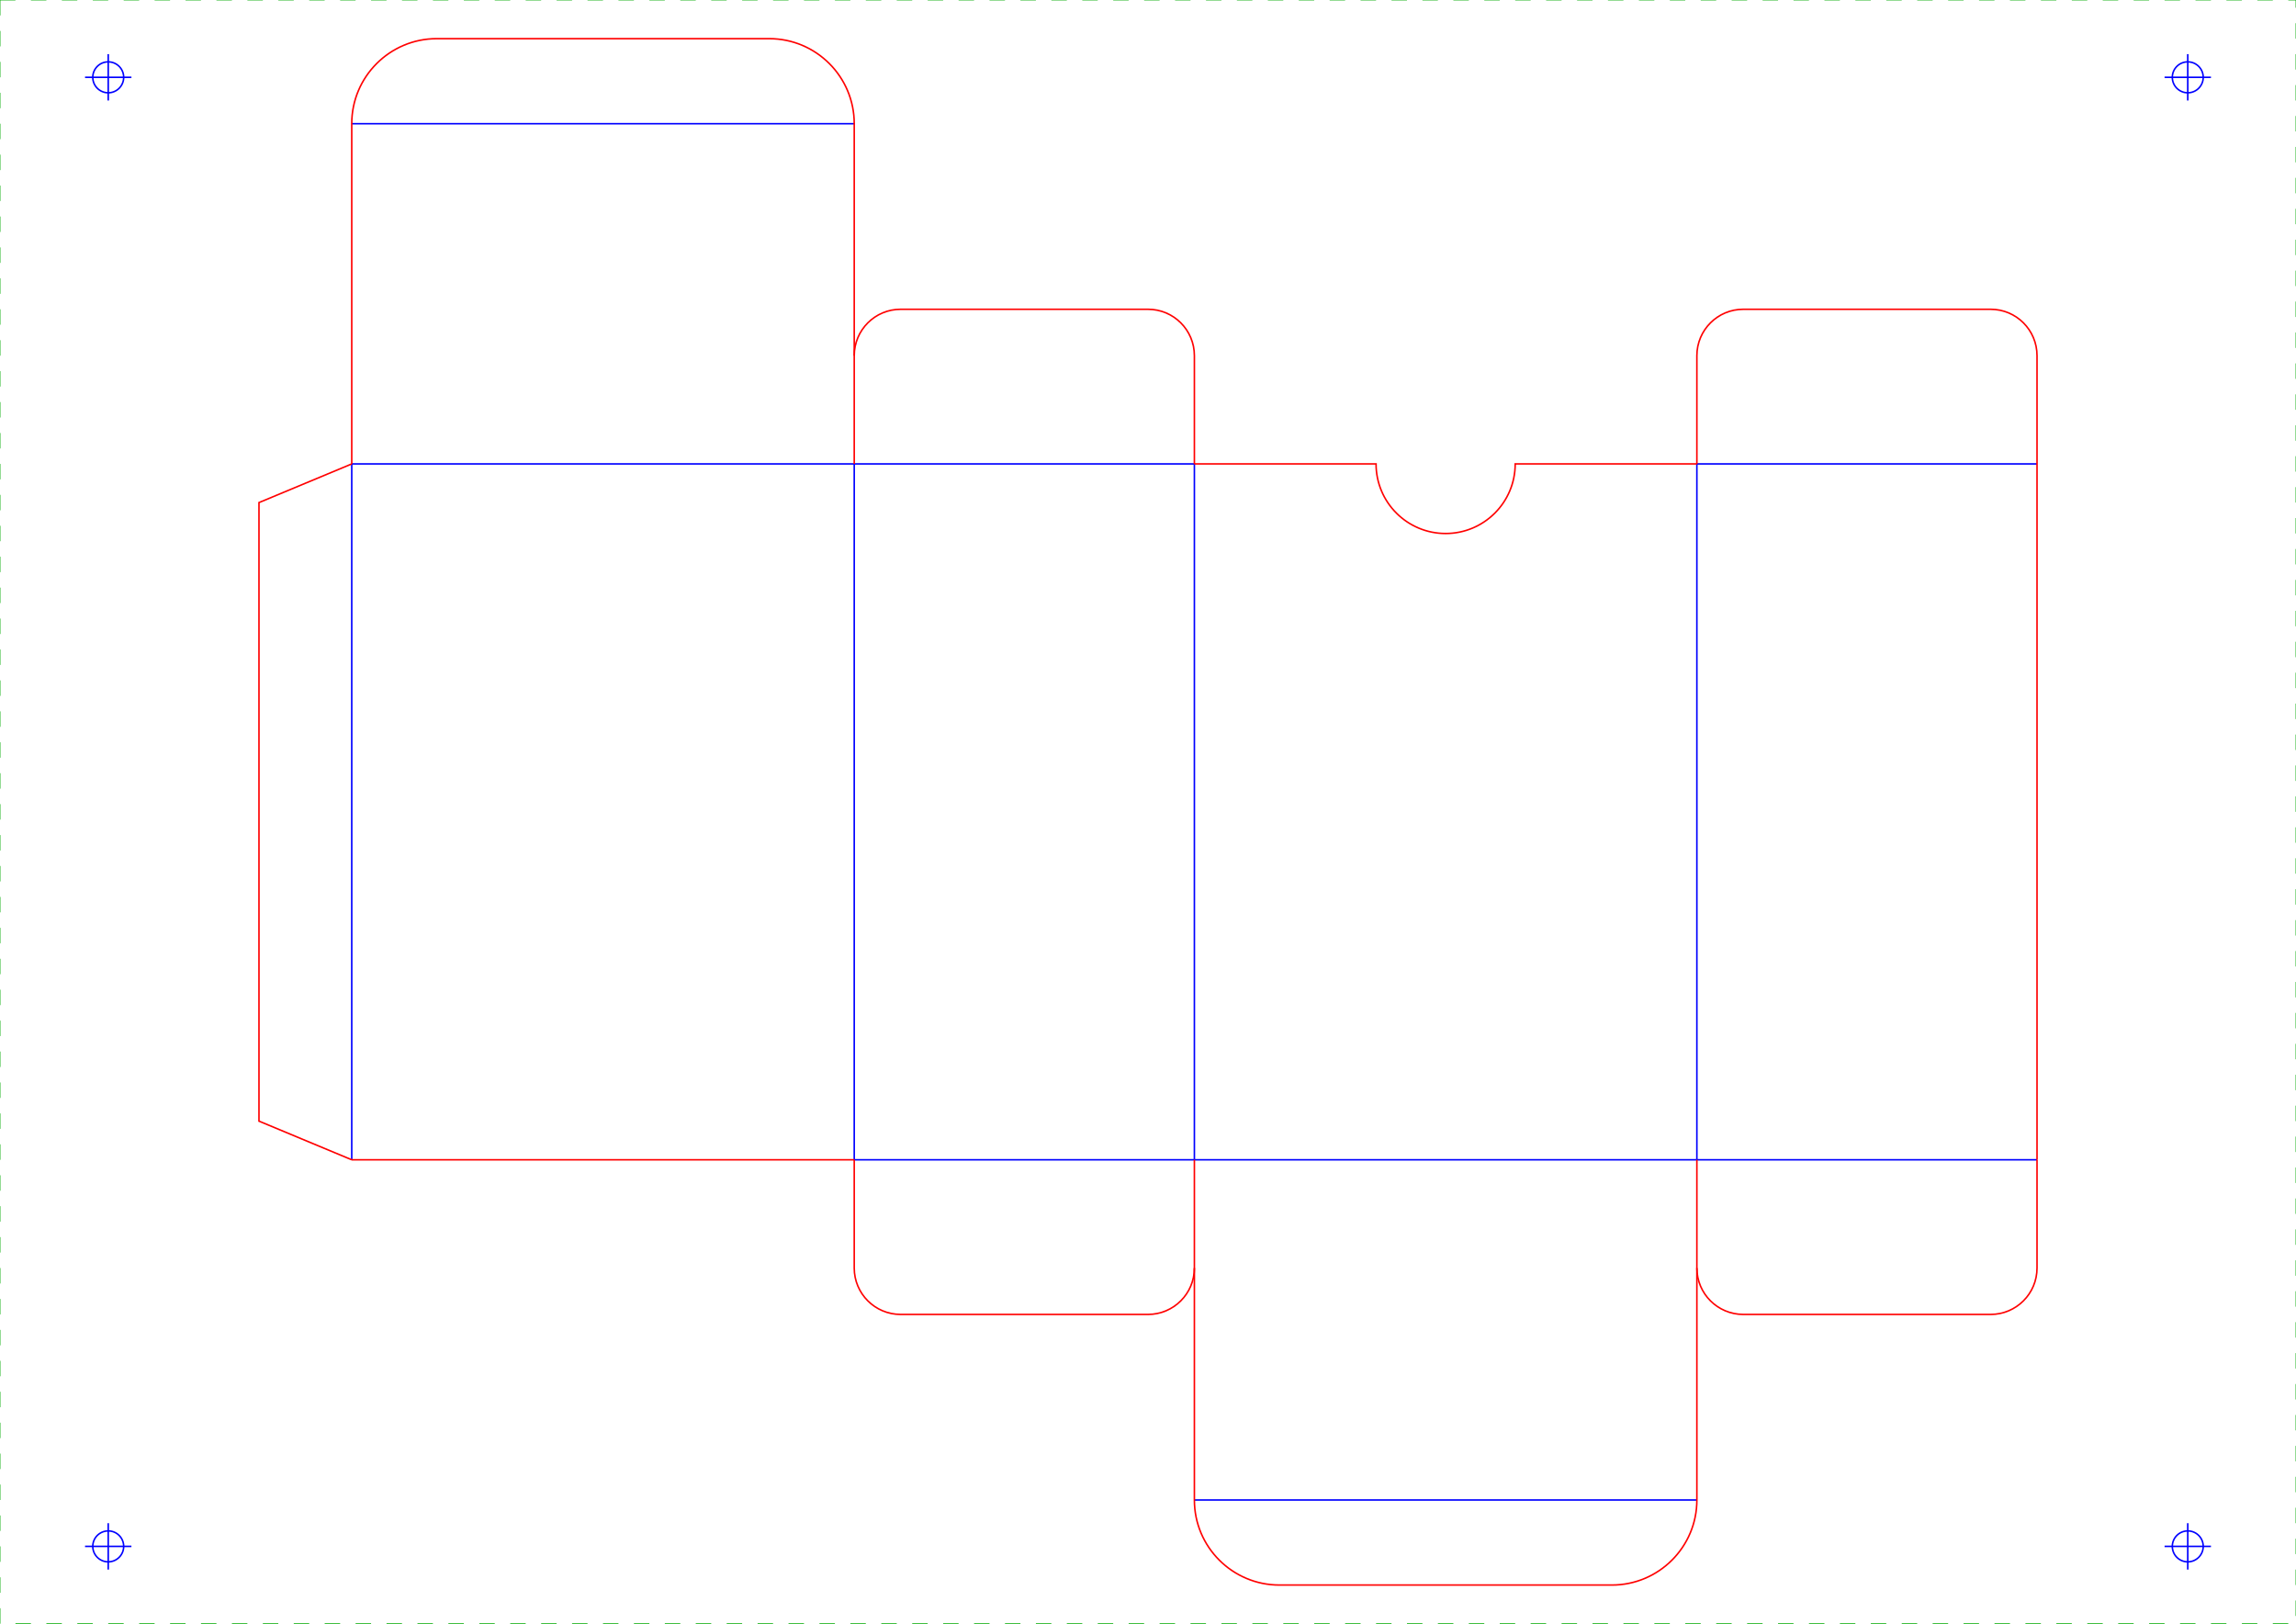
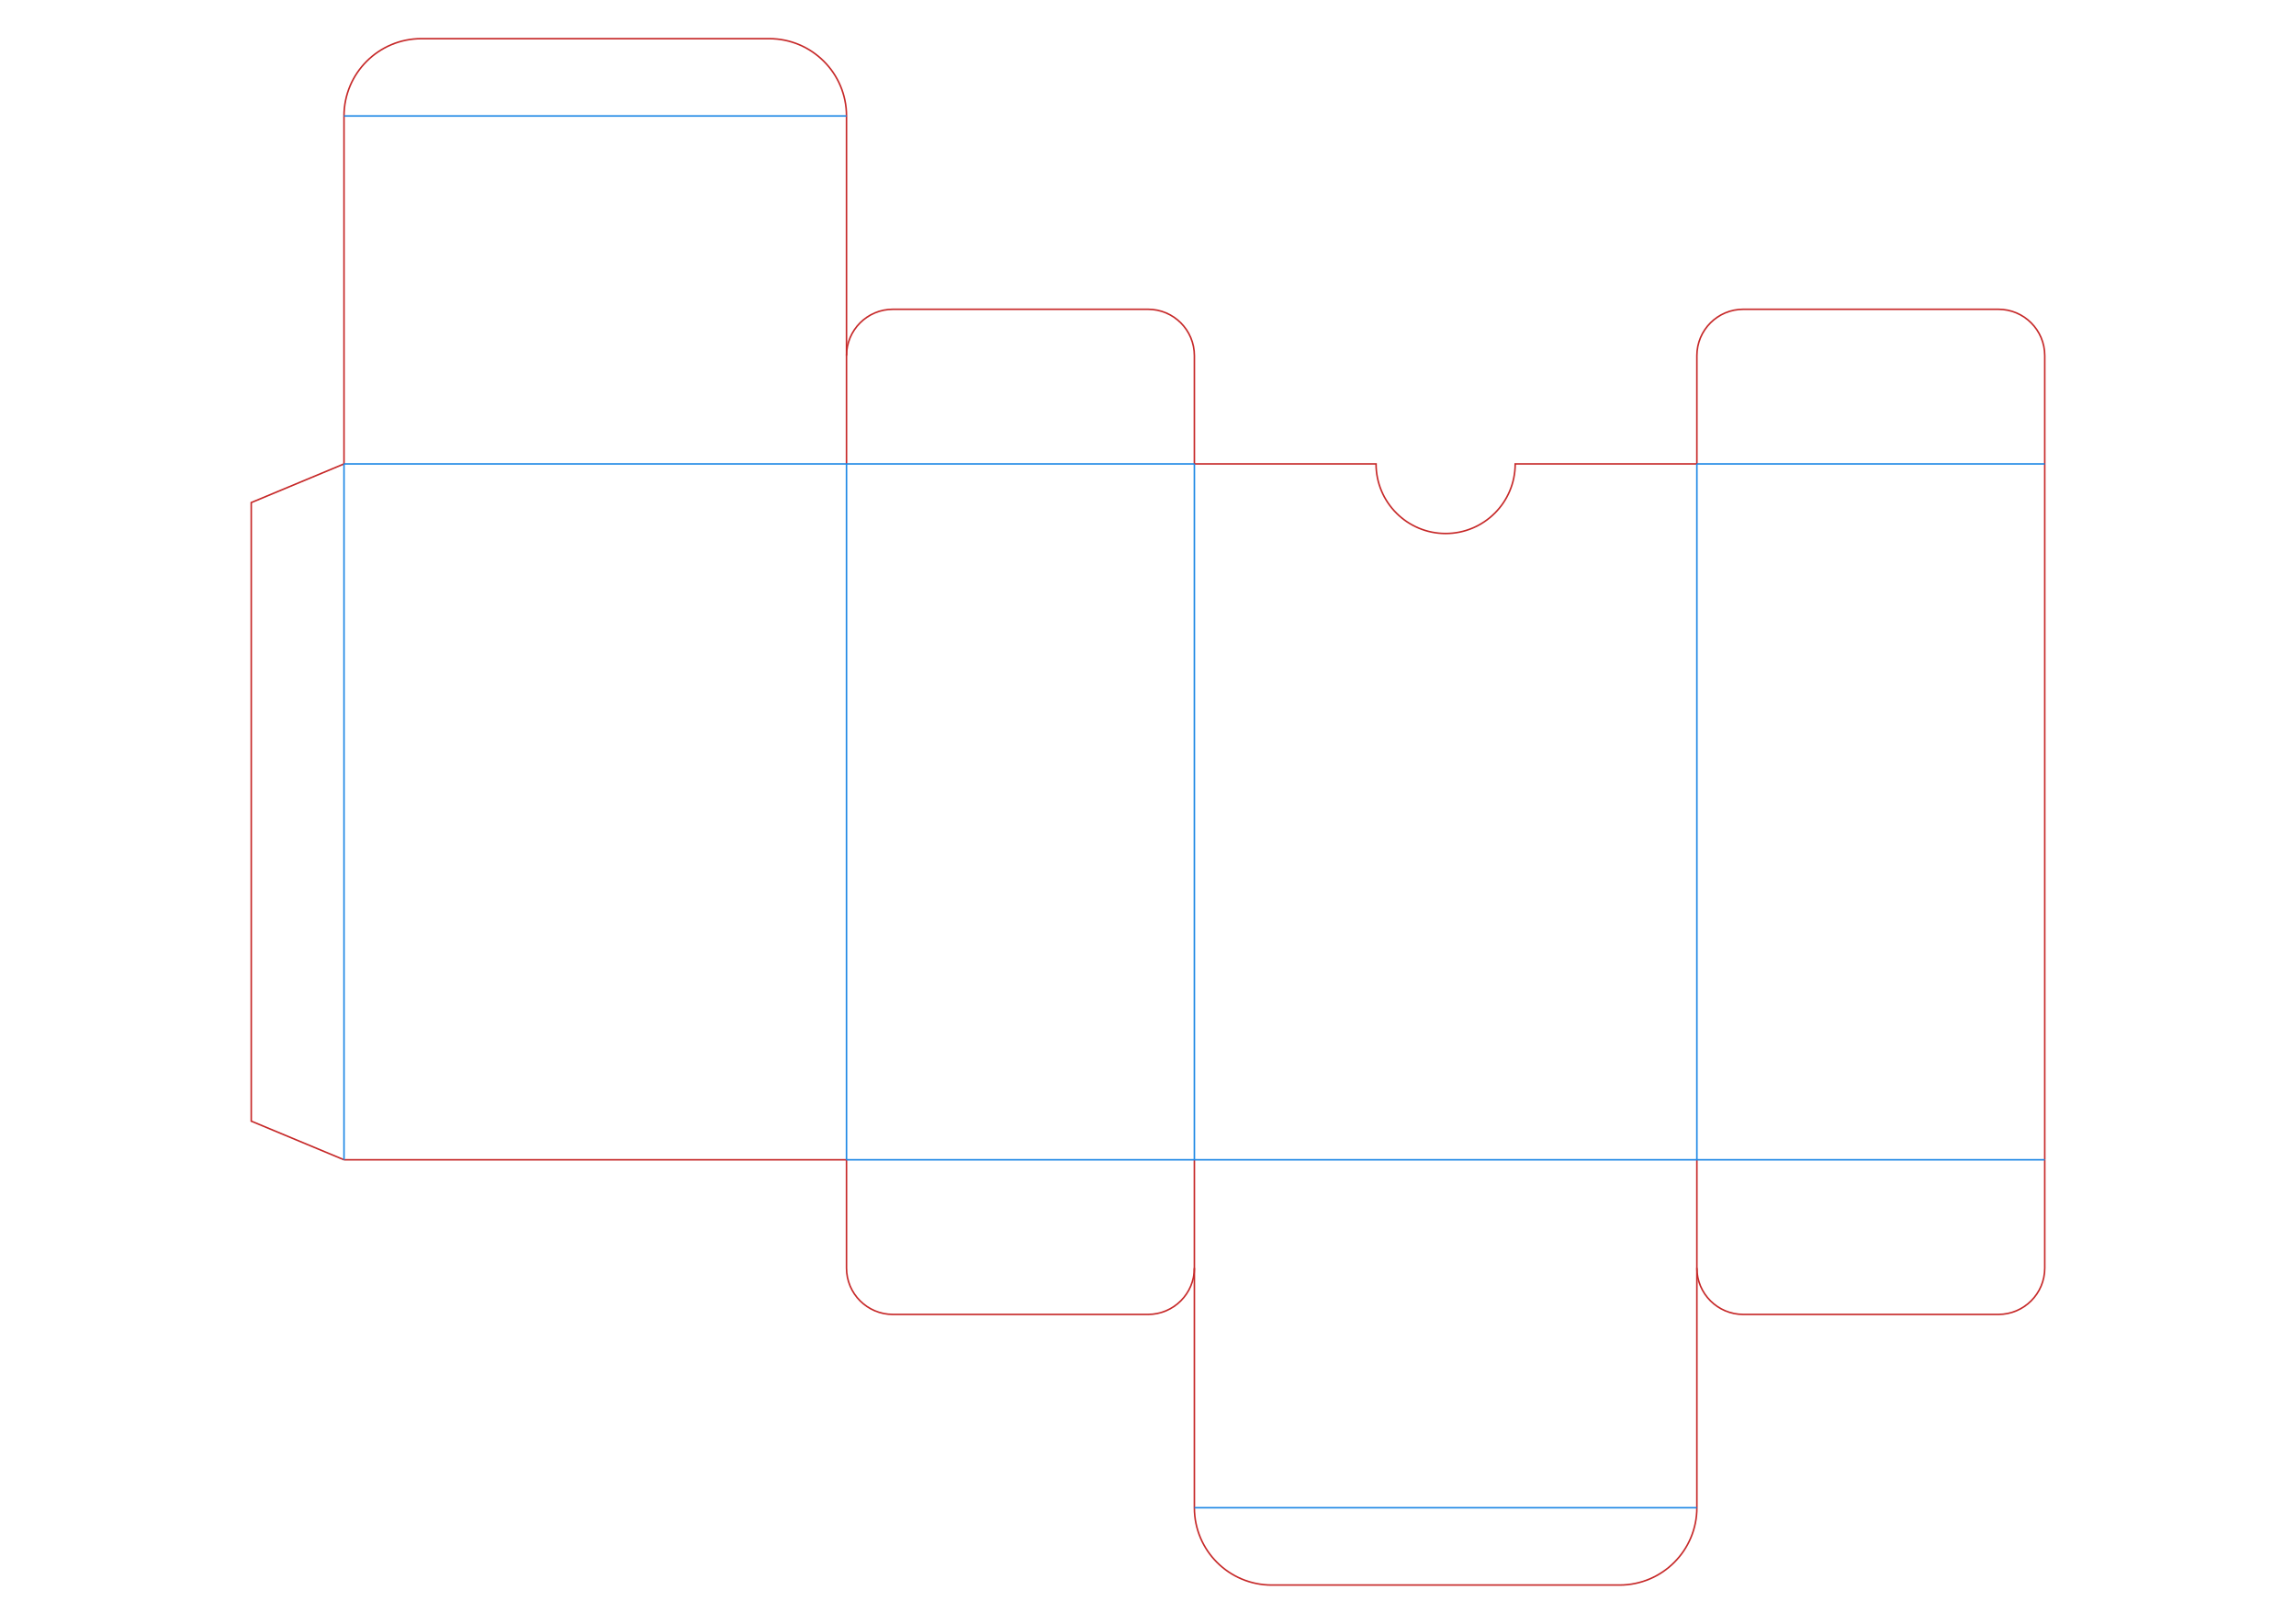
<svg xmlns="http://www.w3.org/2000/svg" width="297mm" height="210mm" viewBox="0 0 297 210">
-   <rect id="A4_riferimento" x="0" y="0" width="297" height="210" fill="none" stroke="#00AA00" stroke-width="0.1" stroke-dasharray="2 2" />
-   <g id="MARK" fill="none" stroke="#0000FF" stroke-width="0.2">
-     <path d="M 12 10 A 2 2 0 1 0 16 10 A 2 2 0 1 0 12 10 Z" />
-     <path d="M 281 10 A 2 2 0 1 0 285 10 A 2 2 0 1 0 281 10 Z" />
-     <path d="M 12 200 A 2 2 0 1 0 16 200 A 2 2 0 1 0 12 200 Z" />
-     <path d="M 281 200 A 2 2 0 1 0 285 200 A 2 2 0 1 0 281 200 Z" />
-     <path d="M 11 10 H 17 M 14 7 V 13" />
-     <path d="M 280 10 H 286 M 283 7 V 13" />
-     <path d="M 11 200 H 17 M 14 197 V 203" />
-     <path d="M 280 200 H 286 M 283 197 V 203" />
-     <path d="M 45.5 60.0 L 45.5 150.0" />
-     <path d="M 110.5 60.0 L 110.5 150.0" />
-     <path d="M 154.5 60.0 L 154.5 150.0" />
-     <path d="M 219.5 60.0 L 219.5 150.0" />
-     <path d="M 45.5 60.0 L 110.5 60.0" />
-     <path d="M 45.5 16.0 L 110.5 16.0" />
-     <path d="M 154.5 150.0 L 219.5 150.0" />
-     <path d="M 154.5 194.0 L 219.5 194.0" />
-     <path d="M 110.5 60.0 L 154.5 60.0" />
-     <path d="M 110.5 150.0 L 154.5 150.0" />
-     <path d="M 219.5 60.0 L 263.5 60.0" />
-     <path d="M 219.5 150.0 L 263.5 150.0" />
+   <g id="CUT">
+     <path d="M 44.5 60.0 L 32.5 65.0 L 32.5 145.0 L 44.5 150.0" fill="none" stroke="#c62828" stroke-width="0.2" />
+     <path d="M 44.5 150.0 L 109.5 150.0" fill="none" stroke="#c62828" stroke-width="0.2" />
+     <path d="M 44.5 60.0 L 44.5 15.0 A 10.0 10.0 0 0 1 54.50 5.00 L 99.50 5.00 A 10.0 10.0 0 0 1 109.50 15.00 L 109.5 60.0" fill="none" stroke="#c62828" stroke-width="0.2" />
+     <path d="M 109.5 46.00 A 6 6 0 0 1 115.50 40.0 L 148.50 40.0 A 6 6 0 0 1 154.5 46.00 L 154.5 60.0" fill="none" stroke="#c62828" stroke-width="0.2" />
+     <path d="M 154.5 60.0 L 178.0 60.0 A 9 9 0 0 0 196.0 60.0 L 219.5 60.0" fill="none" stroke="#c62828" stroke-width="0.2" />
+     <path d="M 219.5 60.0 L 219.5 46.00 A 6 6 0 0 1 225.50 40.0 L 258.50 40.0 A 6 6 0 0 1 264.5 46.00 L 264.5 60.0 L 264.5 150.0" fill="none" stroke="#c62828" stroke-width="0.2" />
+     <path d="M 264.5 150.0 L 264.5 164.00 A 6 6 0 0 1 258.50 170.0 L 225.50 170.0 A 6 6 0 0 1 219.5 164.00" fill="none" stroke="#c62828" stroke-width="0.2" />
+     <path d="M 219.5 150.0 L 219.5 195.0 A 10.0 10.0 0 0 1 209.50 205.00 L 164.50 205.00 A 10.0 10.0 0 0 1 154.50 195.00 L 154.5 150.0" fill="none" stroke="#c62828" stroke-width="0.2" />
+     <path d="M 154.5 164.00 A 6 6 0 0 1 148.50 170.0 L 115.50 170.0 A 6 6 0 0 1 109.5 164.00 L 109.5 150.0" fill="none" stroke="#c62828" stroke-width="0.2" />
  </g>
-   <g id="CUT" fill="none" stroke="#FF0000" stroke-width="0.2">
-     <path d="M 45.5 60.0 L 33.5 65.0 L 33.5 145.0 L 45.5 150.0" />
-     <path d="M 45.5 150.0 L 110.5 150.0" />
-     <path d="M 45.5 60.0 L 45.5 16.0 A 11.0 11.0 0 0 1 56.50 5.00 L 99.50 5.00 A 11.0 11.0 0 0 1 110.50 16.00 L 110.5 60.0" />
-     <path d="M 110.5 46.00 A 6 6 0 0 1 116.50 40.0 L 148.50 40.0 A 6 6 0 0 1 154.5 46.00 L 154.5 60.0" />
-     <path d="M 154.5 60.0 L 178.0 60.0 A 9 9 0 0 0 196.0 60.0 L 219.5 60.0" />
-     <path d="M 219.5 60.0 L 219.5 46.00 A 6 6 0 0 1 225.50 40.0 L 257.50 40.0 A 6 6 0 0 1 263.5 46.00 L 263.5 60.0 L 263.5 150.0" />
-     <path d="M 263.5 150.0 L 263.5 164.00 A 6 6 0 0 1 257.50 170.0 L 225.50 170.0 A 6 6 0 0 1 219.5 164.00" />
-     <path d="M 219.5 150.0 L 219.5 194.0 A 11.0 11.0 0 0 1 208.50 205.00 L 165.50 205.00 A 11.0 11.0 0 0 1 154.50 194.00 L 154.5 150.0" />
-     <path d="M 154.5 164.00 A 6 6 0 0 1 148.50 170.0 L 116.50 170.0 A 6 6 0 0 1 110.5 164.00 L 110.5 150.0" />
+   <g id="MARK">
+     <path d="M 44.5 60.0 L 44.5 150.0" fill="none" stroke="#1e88e5" stroke-width="0.2" />
+     <path d="M 109.5 60.0 L 109.5 150.0" fill="none" stroke="#1e88e5" stroke-width="0.2" />
+     <path d="M 154.5 60.0 L 154.5 150.0" fill="none" stroke="#1e88e5" stroke-width="0.2" />
+     <path d="M 219.5 60.0 L 219.5 150.0" fill="none" stroke="#1e88e5" stroke-width="0.2" />
+     <path d="M 44.5 60.0 L 109.5 60.0" fill="none" stroke="#1e88e5" stroke-width="0.2" />
+     <path d="M 44.5 15.0 L 109.5 15.0" fill="none" stroke="#1e88e5" stroke-width="0.2" />
+     <path d="M 154.5 150.0 L 219.5 150.0" fill="none" stroke="#1e88e5" stroke-width="0.2" />
+     <path d="M 154.5 195.0 L 219.5 195.0" fill="none" stroke="#1e88e5" stroke-width="0.2" />
+     <path d="M 109.5 60.0 L 154.5 60.0" fill="none" stroke="#1e88e5" stroke-width="0.2" />
+     <path d="M 109.5 150.0 L 154.5 150.0" fill="none" stroke="#1e88e5" stroke-width="0.2" />
+     <path d="M 219.5 60.0 L 264.5 60.0" fill="none" stroke="#1e88e5" stroke-width="0.2" />
+     <path d="M 219.5 150.0 L 264.5 150.0" fill="none" stroke="#1e88e5" stroke-width="0.2" />
  </g>
</svg>
